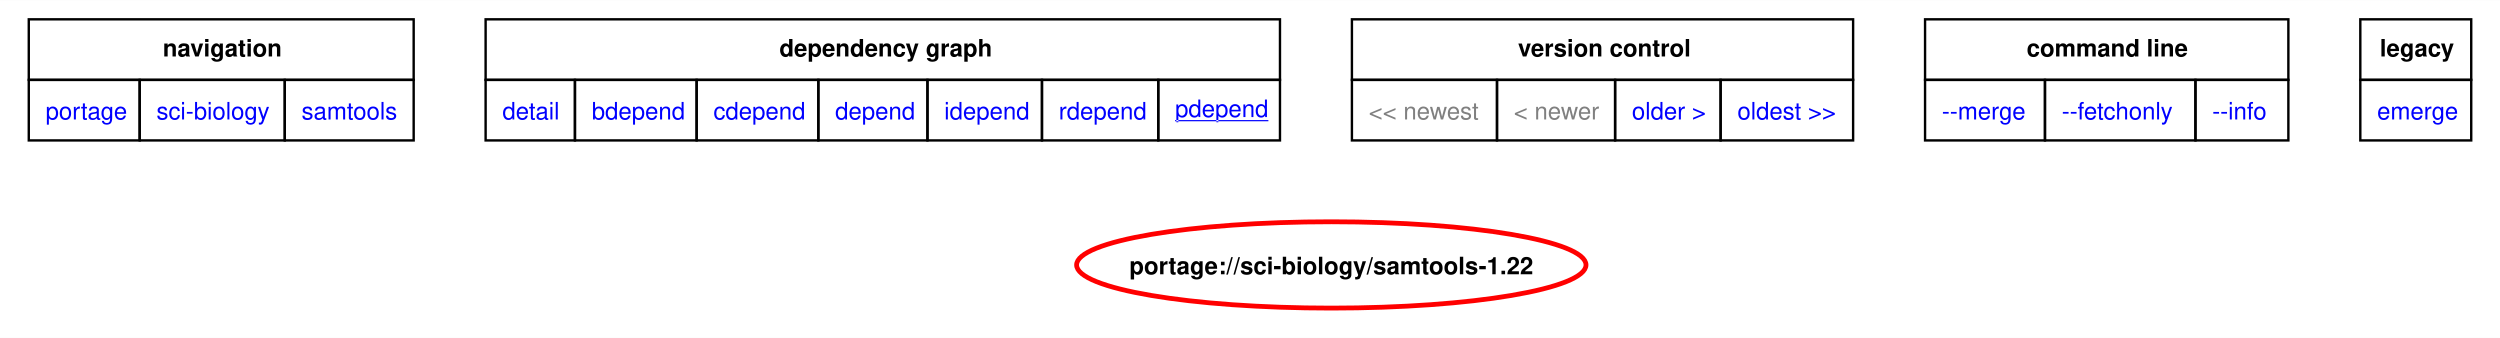
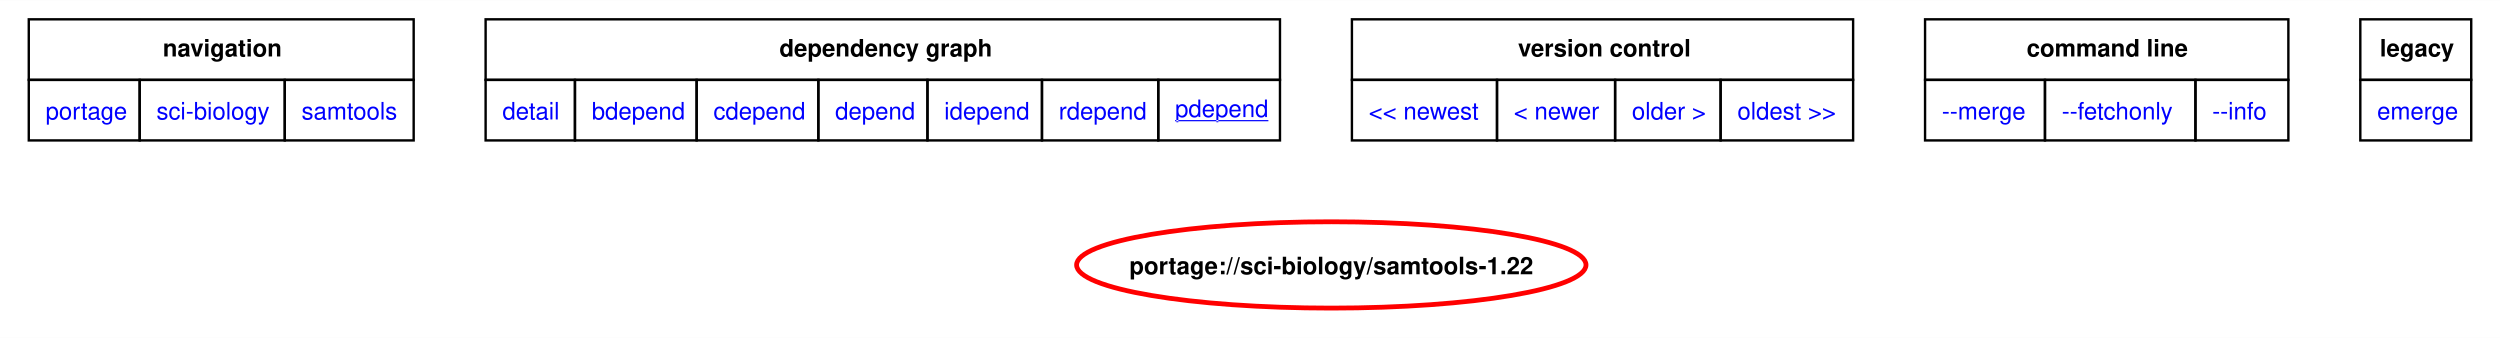
<svg xmlns="http://www.w3.org/2000/svg" xmlns:xlink="http://www.w3.org/1999/xlink" width="1043pt" height="141pt" viewBox="0.00 0.00 1042.50 140.82">
  <g id="graph0" class="graph" transform="scale(1 1) rotate(0) translate(4 136.82)">
    <polygon fill="white" stroke="none" points="-4,4 -4,-136.82 1038.5,-136.82 1038.5,4 -4,4" />
    <polygon fill="none" stroke="black" points="8,-103.57 8,-128.82 168.5,-128.82 168.5,-103.57 8,-103.57" />
    <text text-anchor="start" x="63.88" y="-113.32" font-family="Helvetica,sans-Serif" font-weight="bold" font-size="10.00">navigation</text>
    <polygon fill="none" stroke="black" points="198.5,-103.57 198.5,-128.82 529.75,-128.82 529.75,-103.57 198.5,-103.57" />
    <text text-anchor="start" x="321" y="-113.32" font-family="Helvetica,sans-Serif" font-weight="bold" font-size="10.00">dependency graph</text>
    <polygon fill="none" stroke="black" points="559.75,-103.57 559.75,-128.82 768.75,-128.82 768.75,-103.57 559.75,-103.57" />
    <text text-anchor="start" x="629" y="-113.32" font-family="Helvetica,sans-Serif" font-weight="bold" font-size="10.00">version control</text>
    <polygon fill="none" stroke="black" points="798.75,-103.57 798.75,-128.82 950.25,-128.82 950.25,-103.57 798.75,-103.57" />
    <text text-anchor="start" x="841.12" y="-113.32" font-family="Helvetica,sans-Serif" font-weight="bold" font-size="10.00">command line</text>
    <polygon fill="none" stroke="black" points="980.25,-103.57 980.25,-128.82 1026.5,-128.82 1026.5,-103.57 980.25,-103.57" />
    <text text-anchor="start" x="988.38" y="-113.32" font-family="Helvetica,sans-Serif" font-weight="bold" font-size="10.00">legacy</text>
    <g id="a_graph0_0">
      <a xlink:href="../index.html" xlink:title="repository">
        <polygon fill="none" stroke="black" points="8,-78.32 8,-103.57 54.25,-103.57 54.25,-78.32 8,-78.32" />
        <text text-anchor="start" x="15" y="-87.07" font-family="Helvetica,sans-Serif" font-size="10.00" fill="blue">portage</text>
      </a>
    </g>
    <g id="a_graph0_1">
      <a xlink:href="./index.html" xlink:title="repository">
        <polygon fill="none" stroke="black" points="54.25,-78.32 54.25,-103.57 114.75,-103.57 114.75,-78.32 54.25,-78.32" />
        <text text-anchor="start" x="61.25" y="-87.07" font-family="Helvetica,sans-Serif" font-size="10.00" fill="blue">sci-biology</text>
      </a>
    </g>
    <g id="a_graph0_2">
      <a xlink:href="./samtools.html" xlink:title="repository">
        <polygon fill="none" stroke="black" points="114.75,-78.32 114.75,-103.57 168.5,-103.57 168.5,-78.32 114.75,-78.32" />
        <text text-anchor="start" x="121.75" y="-87.07" font-family="Helvetica,sans-Serif" font-size="10.00" fill="blue">samtools</text>
      </a>
    </g>
    <g id="a_graph0_3">
      <a xlink:href="../sci-biology/samtools-1.22.svg" xlink:title="portage://sci-biology/samtools-1.22">
        <polygon fill="none" stroke="black" points="198.5,-78.32 198.5,-103.57 235.75,-103.57 235.75,-78.32 198.5,-78.32" />
        <text text-anchor="start" x="205.5" y="-87.07" font-family="Helvetica,sans-Serif" font-size="10.00" fill="blue">detail</text>
      </a>
    </g>
    <g id="a_graph0_4">
      <a xlink:href="../sci-biology/samtools-1.22-bdepend.svg" xlink:title="portage://sci-biology/samtools-1.22">
        <polygon fill="none" stroke="black" points="235.75,-78.32 235.75,-103.57 286.5,-103.57 286.5,-78.32 235.75,-78.32" />
        <text text-anchor="start" x="242.75" y="-87.07" font-family="Helvetica,sans-Serif" font-size="10.00" fill="blue">bdepend</text>
      </a>
    </g>
    <g id="a_graph0_5">
      <a xlink:href="../sci-biology/samtools-1.22-cdepend.svg" xlink:title="portage://sci-biology/samtools-1.22">
        <polygon fill="none" stroke="black" points="286.5,-78.32 286.5,-103.57 337.25,-103.57 337.25,-78.32 286.5,-78.32" />
        <text text-anchor="start" x="293.5" y="-87.07" font-family="Helvetica,sans-Serif" font-size="10.00" fill="blue">cdepend</text>
      </a>
    </g>
    <g id="a_graph0_6">
      <a xlink:href="../sci-biology/samtools-1.22-depend.svg" xlink:title="portage://sci-biology/samtools-1.22">
        <polygon fill="none" stroke="black" points="337.25,-78.32 337.25,-103.57 382.75,-103.57 382.75,-78.32 337.25,-78.32" />
        <text text-anchor="start" x="344.25" y="-87.07" font-family="Helvetica,sans-Serif" font-size="10.00" fill="blue">depend</text>
      </a>
    </g>
    <g id="a_graph0_7">
      <a xlink:href="../sci-biology/samtools-1.22-idepend.svg" xlink:title="portage://sci-biology/samtools-1.22">
        <polygon fill="none" stroke="black" points="382.75,-78.32 382.75,-103.57 430.5,-103.57 430.5,-78.32 382.75,-78.32" />
        <text text-anchor="start" x="389.75" y="-87.07" font-family="Helvetica,sans-Serif" font-size="10.00" fill="blue">idepend</text>
      </a>
    </g>
    <g id="a_graph0_8">
      <a xlink:href="../sci-biology/samtools-1.22-rdepend.svg" xlink:title="portage://sci-biology/samtools-1.22">
        <polygon fill="none" stroke="black" points="430.5,-78.32 430.5,-103.57 479,-103.57 479,-78.32 430.5,-78.32" />
        <text text-anchor="start" x="437.5" y="-87.07" font-family="Helvetica,sans-Serif" font-size="10.00" fill="blue">rdepend</text>
      </a>
    </g>
    <g id="a_graph0_9">
      <a xlink:href="../sci-biology/samtools-1.22-pdepend.svg" xlink:title="portage://sci-biology/samtools-1.22">
        <polygon fill="none" stroke="black" points="479,-78.32 479,-103.57 529.75,-103.57 529.75,-78.32 479,-78.32" />
        <text text-anchor="start" x="486" y="-88.07" font-family="Helvetica,sans-Serif" text-decoration="underline" font-size="10.00" fill="blue">pdepend</text>
      </a>
    </g>
-     <polygon fill="none" stroke="black" points="559.75,-78.32 559.75,-103.57 620.25,-103.57 620.25,-78.32 559.75,-78.32" />
-     <text text-anchor="start" x="566.75" y="-87.07" font-family="Helvetica,sans-Serif" font-size="10.00" fill="gray">&lt;&lt; newest</text>
-     <polygon fill="none" stroke="black" points="620.25,-78.32 620.25,-103.57 669.5,-103.57 669.5,-78.32 620.25,-78.32" />
-     <text text-anchor="start" x="627.25" y="-87.07" font-family="Helvetica,sans-Serif" font-size="10.00" fill="gray">&lt; newer</text>
    <g id="a_graph0_10">
+       <a xlink:href="../sci-biology/samtools-1.22.1-pdepend.svg" xlink:title="portage://sci-biology/samtools-1.22.1">
+         <polygon fill="none" stroke="black" points="559.75,-78.32 559.75,-103.57 620.25,-103.57 620.25,-78.32 559.75,-78.32" />
+         <text text-anchor="start" x="566.75" y="-87.07" font-family="Helvetica,sans-Serif" font-size="10.00" fill="blue">&lt;&lt; newest</text>
+       </a>
+     </g>
+     <g id="a_graph0_11">
+       <a xlink:href="../sci-biology/samtools-1.22.1-pdepend.svg" xlink:title="portage://sci-biology/samtools-1.22.1">
+         <polygon fill="none" stroke="black" points="620.25,-78.32 620.25,-103.57 669.5,-103.57 669.5,-78.32 620.25,-78.32" />
+         <text text-anchor="start" x="627.25" y="-87.07" font-family="Helvetica,sans-Serif" font-size="10.00" fill="blue">&lt; newer</text>
+       </a>
+     </g>
+     <g id="a_graph0_12">
      <a xlink:href="../sci-biology/samtools-1.21-pdepend.svg" xlink:title="portage://sci-biology/samtools-1.21">
        <polygon fill="none" stroke="black" points="669.5,-78.32 669.5,-103.57 713.5,-103.57 713.5,-78.32 669.5,-78.32" />
        <text text-anchor="start" x="676.5" y="-87.07" font-family="Helvetica,sans-Serif" font-size="10.00" fill="blue">older &gt;</text>
      </a>
    </g>
-     <g id="a_graph0_11">
-       <a xlink:href="../sci-biology/samtools-1.19.2-pdepend.svg" xlink:title="portage://sci-biology/samtools-1.19.2">
+     <g id="a_graph0_13">
+       <a xlink:href="../sci-biology/samtools-1.20-pdepend.svg" xlink:title="portage://sci-biology/samtools-1.20">
        <polygon fill="none" stroke="black" points="713.5,-78.32 713.5,-103.57 768.75,-103.57 768.75,-78.32 713.5,-78.32" />
        <text text-anchor="start" x="720.5" y="-87.07" font-family="Helvetica,sans-Serif" font-size="10.00" fill="blue">oldest &gt;&gt;</text>
      </a>
    </g>
-     <g id="a_graph0_12">
+     <g id="a_graph0_14">
      <a xlink:href="../sci-biology/samtools-1.22-merge.svg" xlink:title="portage://sci-biology/samtools-1.22">
        <polygon fill="none" stroke="black" points="798.75,-78.32 798.75,-103.57 848.75,-103.57 848.75,-78.32 798.75,-78.32" />
        <text text-anchor="start" x="805.75" y="-87.07" font-family="Helvetica,sans-Serif" font-size="10.00" fill="blue">--merge </text>
      </a>
    </g>
-     <g id="a_graph0_13">
+     <g id="a_graph0_15">
      <a xlink:href="../sci-biology/samtools-1.22-fetchonly.svg" xlink:title="portage://sci-biology/samtools-1.22">
        <polygon fill="none" stroke="black" points="848.75,-78.32 848.75,-103.57 911.5,-103.57 911.5,-78.32 848.75,-78.32" />
        <text text-anchor="start" x="855.75" y="-87.07" font-family="Helvetica,sans-Serif" font-size="10.00" fill="blue">--fetchonly </text>
      </a>
    </g>
-     <g id="a_graph0_14">
+     <g id="a_graph0_16">
      <a xlink:href="../sci-biology/samtools-1.22-info.svg" xlink:title="portage://sci-biology/samtools-1.22">
        <polygon fill="none" stroke="black" points="911.5,-78.32 911.5,-103.57 950.25,-103.57 950.25,-78.32 911.5,-78.32" />
        <text text-anchor="start" x="918.5" y="-87.07" font-family="Helvetica,sans-Serif" font-size="10.00" fill="blue">--info </text>
      </a>
    </g>
-     <g id="a_graph0_15">
+     <g id="a_graph0_17">
      <a xlink:href="../sci-biology/samtools-1.22-emerge.svg" xlink:title="portage://sci-biology/samtools-1.22">
        <polygon fill="none" stroke="black" points="980.25,-78.32 980.25,-103.57 1026.5,-103.57 1026.5,-78.32 980.25,-78.32" />
        <text text-anchor="start" x="987.25" y="-87.07" font-family="Helvetica,sans-Serif" font-size="10.00" fill="blue">emerge</text>
      </a>
    </g>
    <g id="node2" class="node">
      <g id="a_node2">
        <a xlink:href="../sci-biology/samtools-1.22-pdepend.svg" xlink:title="portage://sci-biology/samtools-1.22">
          <ellipse fill="none" stroke="red" stroke-width="2" cx="551.15" cy="-26.4" rx="106.21" ry="18" />
          <text text-anchor="middle" x="551.15" y="-22.52" font-family="Helvetica,sans-Serif" font-weight="bold" font-size="10.00">portage://sci-biology/samtools-1.22</text>
        </a>
      </g>
    </g>
  </g>
</svg>
